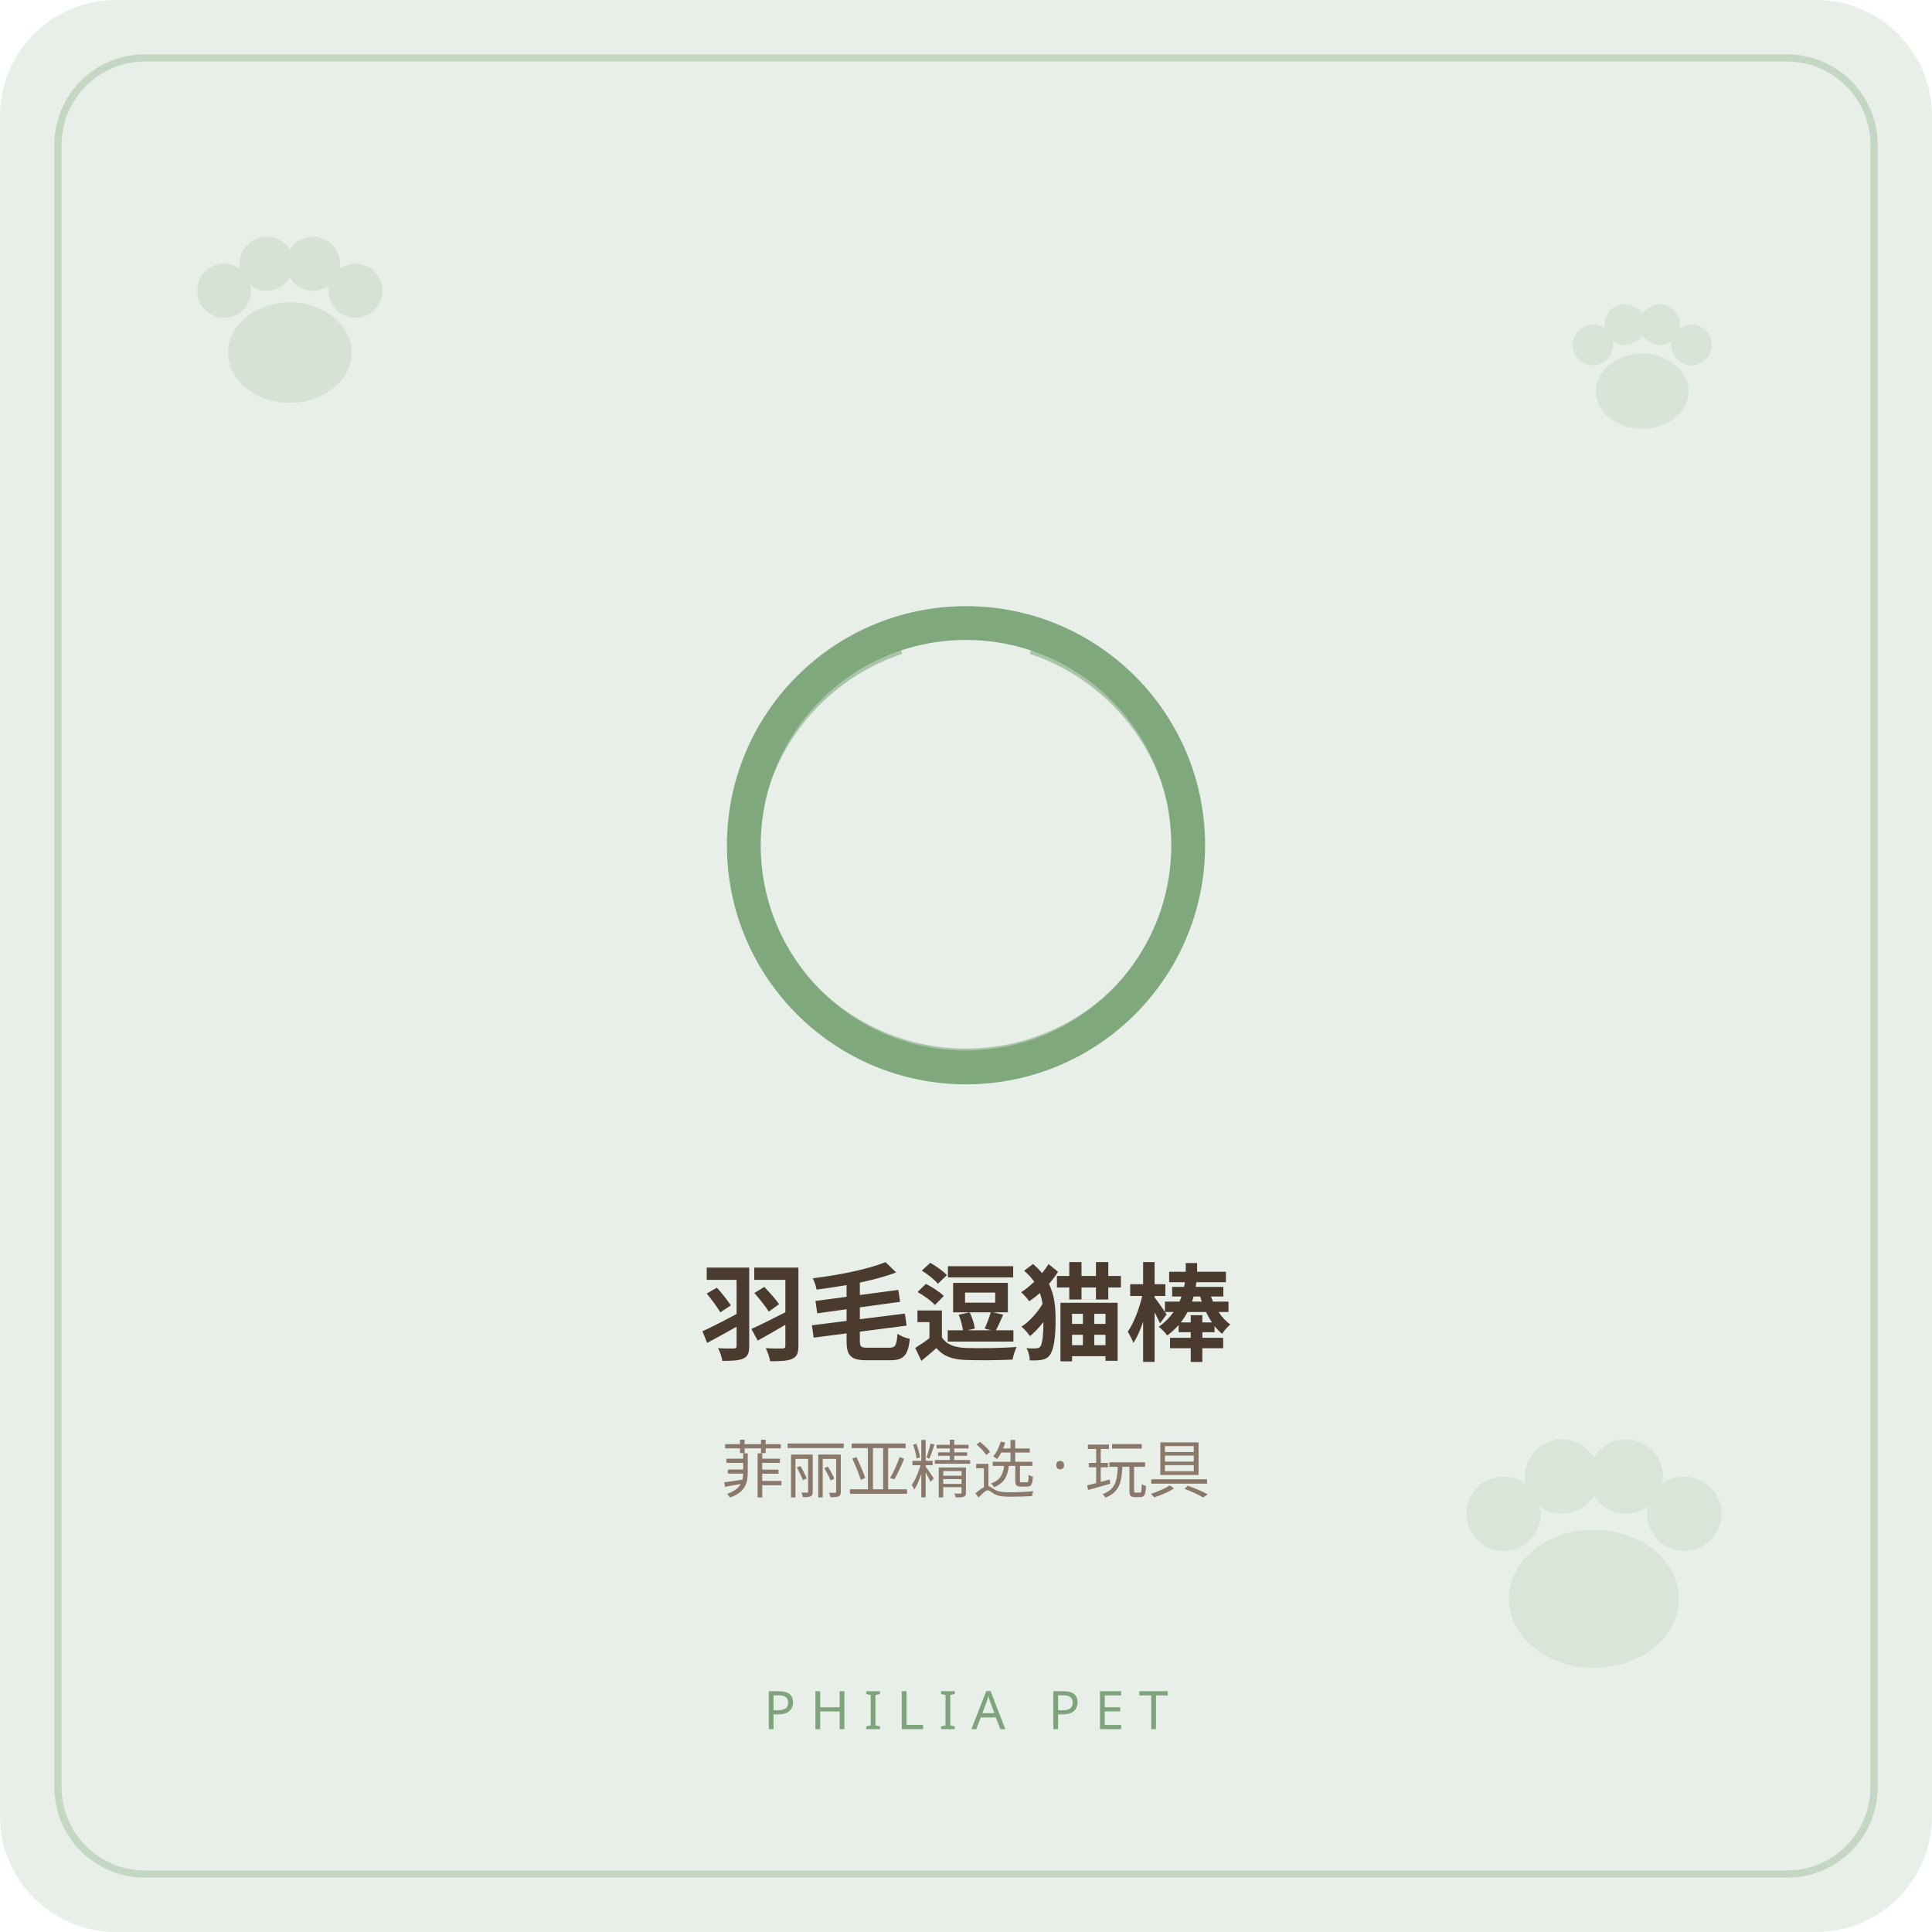
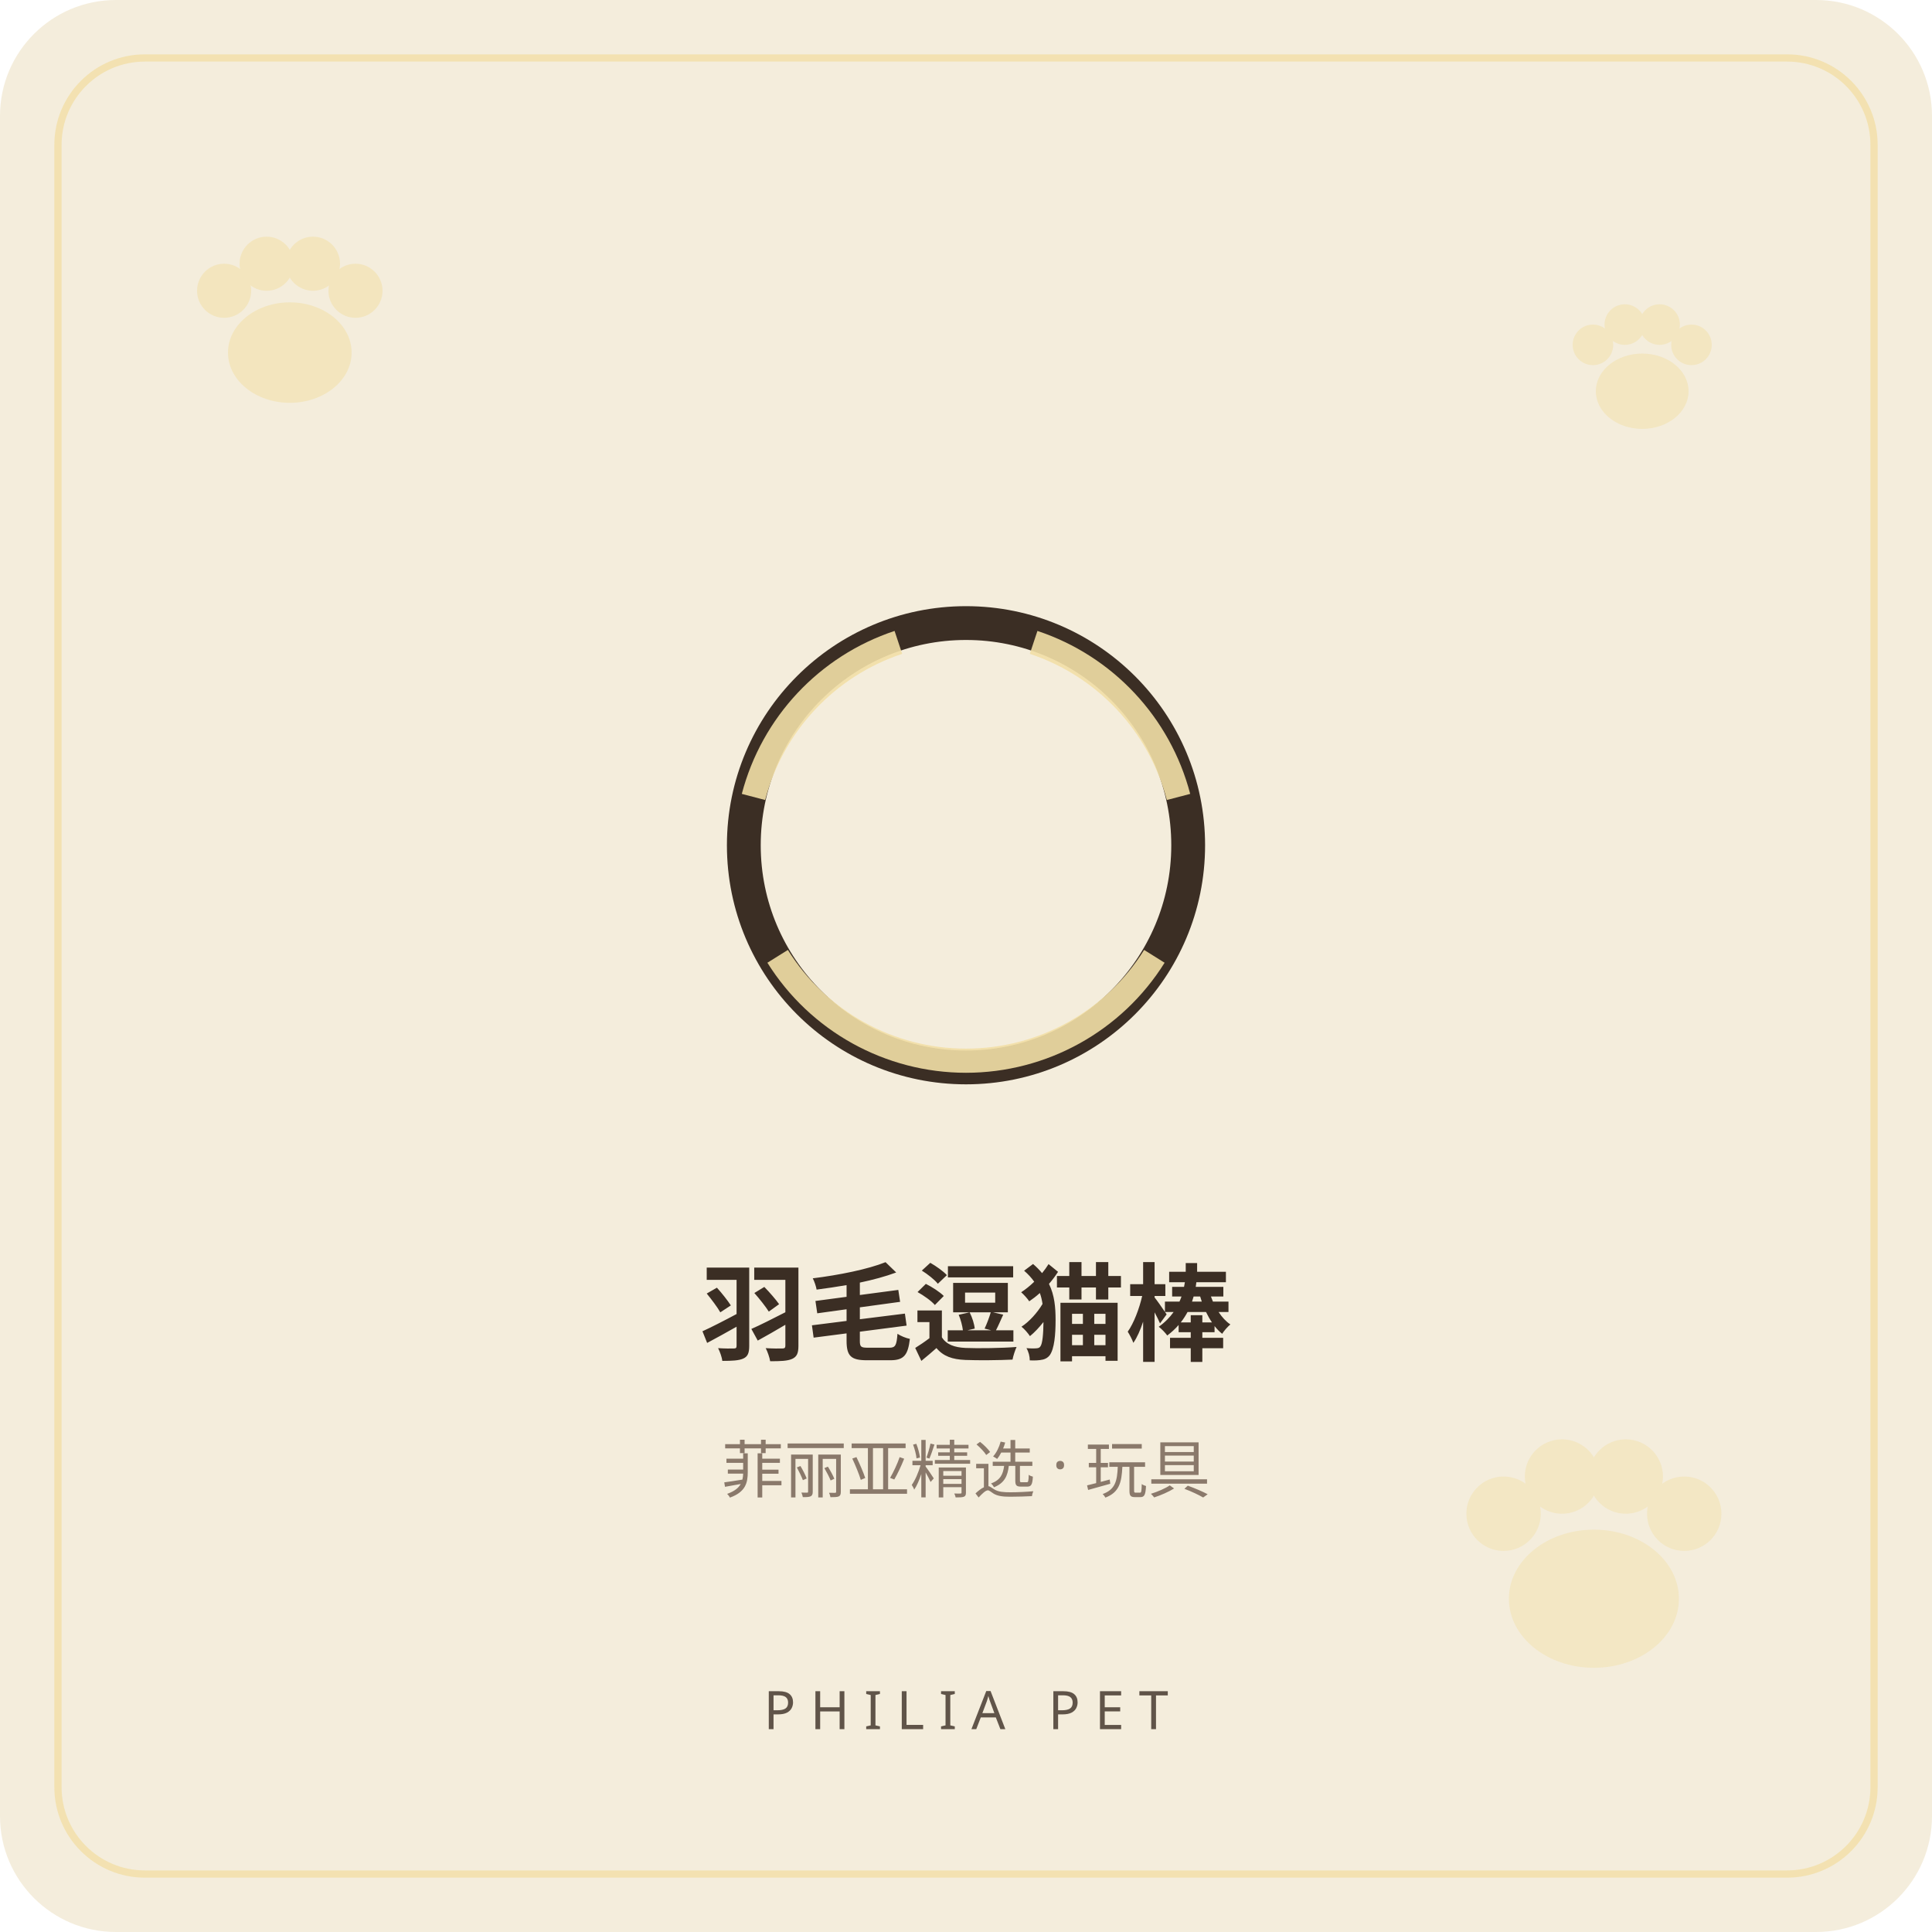
<svg xmlns="http://www.w3.org/2000/svg" width="800" height="800" viewBox="0 0 800 800">
-   <rect width="800" height="800" rx="48" fill="#E8EFE8" />
-   <rect x="24" y="24" width="752" height="752" rx="36" fill="none" stroke="#7FA87C" stroke-width="3" opacity="0.35" />
-   <g transform="translate(120 130) scale(1.6)" fill="#7FA87C" opacity="0.18">
+   <rect width="800" height="800" rx="48" fill="#F4EDDC" />
+   <rect x="24" y="24" width="752" height="752" rx="36" fill="none" stroke="#F2DFA6" stroke-width="3" opacity="0.8" />
+   <g transform="translate(120 130) scale(1.6)" fill="#F2DFA6" opacity="0.55">
    <ellipse cx="0" cy="10" rx="16" ry="13" />
    <circle cx="-17" cy="-6" r="7" />
    <circle cx="-6" cy="-13" r="7" />
    <circle cx="6" cy="-13" r="7" />
    <circle cx="17" cy="-6" r="7" />
  </g>
-   <g transform="translate(660 640) scale(2.2)" fill="#7FA87C" opacity="0.14">
+   <g transform="translate(660 640) scale(2.2)" fill="#F2DFA6" opacity="0.45">
    <ellipse cx="0" cy="10" rx="16" ry="13" />
    <circle cx="-17" cy="-6" r="7" />
    <circle cx="-6" cy="-13" r="7" />
    <circle cx="6" cy="-13" r="7" />
    <circle cx="17" cy="-6" r="7" />
  </g>
-   <g transform="translate(680 150) scale(1.2)" fill="#7FA87C" opacity="0.16">
+   <g transform="translate(680 150) scale(1.2)" fill="#F2DFA6" opacity="0.5">
    <ellipse cx="0" cy="10" rx="16" ry="13" />
    <circle cx="-17" cy="-6" r="7" />
    <circle cx="-6" cy="-13" r="7" />
    <circle cx="6" cy="-13" r="7" />
    <circle cx="17" cy="-6" r="7" />
  </g>
-   <circle cx="400" cy="350" r="92" fill="none" stroke="#7FA87C" stroke-width="14" />
-   <path d="M312 330 a92 92 0 0 1 60 -64 M488 330 a92 92 0 0 0 -60 -64" fill="none" stroke="#7FA87C" stroke-width="10" opacity="0.6" />
-   <path d="M322 396 a92 92 0 0 0 156 0" fill="none" stroke="#7FA87C" stroke-width="10" opacity="0.6" />
-   <text x="400" y="560" text-anchor="middle" font-family="'PingFang SC','Microsoft YaHei',sans-serif" font-size="44" font-weight="600" fill="#4A3B2E">羽毛逗猫棒</text>
+   <circle cx="400" cy="350" r="92" fill="none" stroke="#3B2E24" stroke-width="14" />
+   <path d="M312 330 a92 92 0 0 1 60 -64 M488 330 a92 92 0 0 0 -60 -64" fill="none" stroke="#F2DFA6" stroke-width="10" opacity="0.9" />
+   <path d="M322 396 a92 92 0 0 0 156 0" fill="none" stroke="#F2DFA6" stroke-width="10" opacity="0.9" />
+   <text x="400" y="560" text-anchor="middle" font-family="'PingFang SC','Microsoft YaHei',sans-serif" font-size="44" font-weight="600" fill="#3B2E24">羽毛逗猫棒</text>
  <text x="400" y="618" text-anchor="middle" font-family="'PingFang SC','Microsoft YaHei',sans-serif" font-size="26" fill="#8A796B">菲丽亚精选 · 玩具</text>
-   <text x="400" y="716" text-anchor="middle" font-family="'PingFang SC','Microsoft YaHei',sans-serif" font-size="22" letter-spacing="6" fill="#649160" opacity="0.8">PHILIA PET</text>
+   <text x="400" y="716" text-anchor="middle" font-family="'PingFang SC','Microsoft YaHei',sans-serif" font-size="22" letter-spacing="6" fill="#3B2E24" opacity="0.8">PHILIA PET</text>
</svg>
